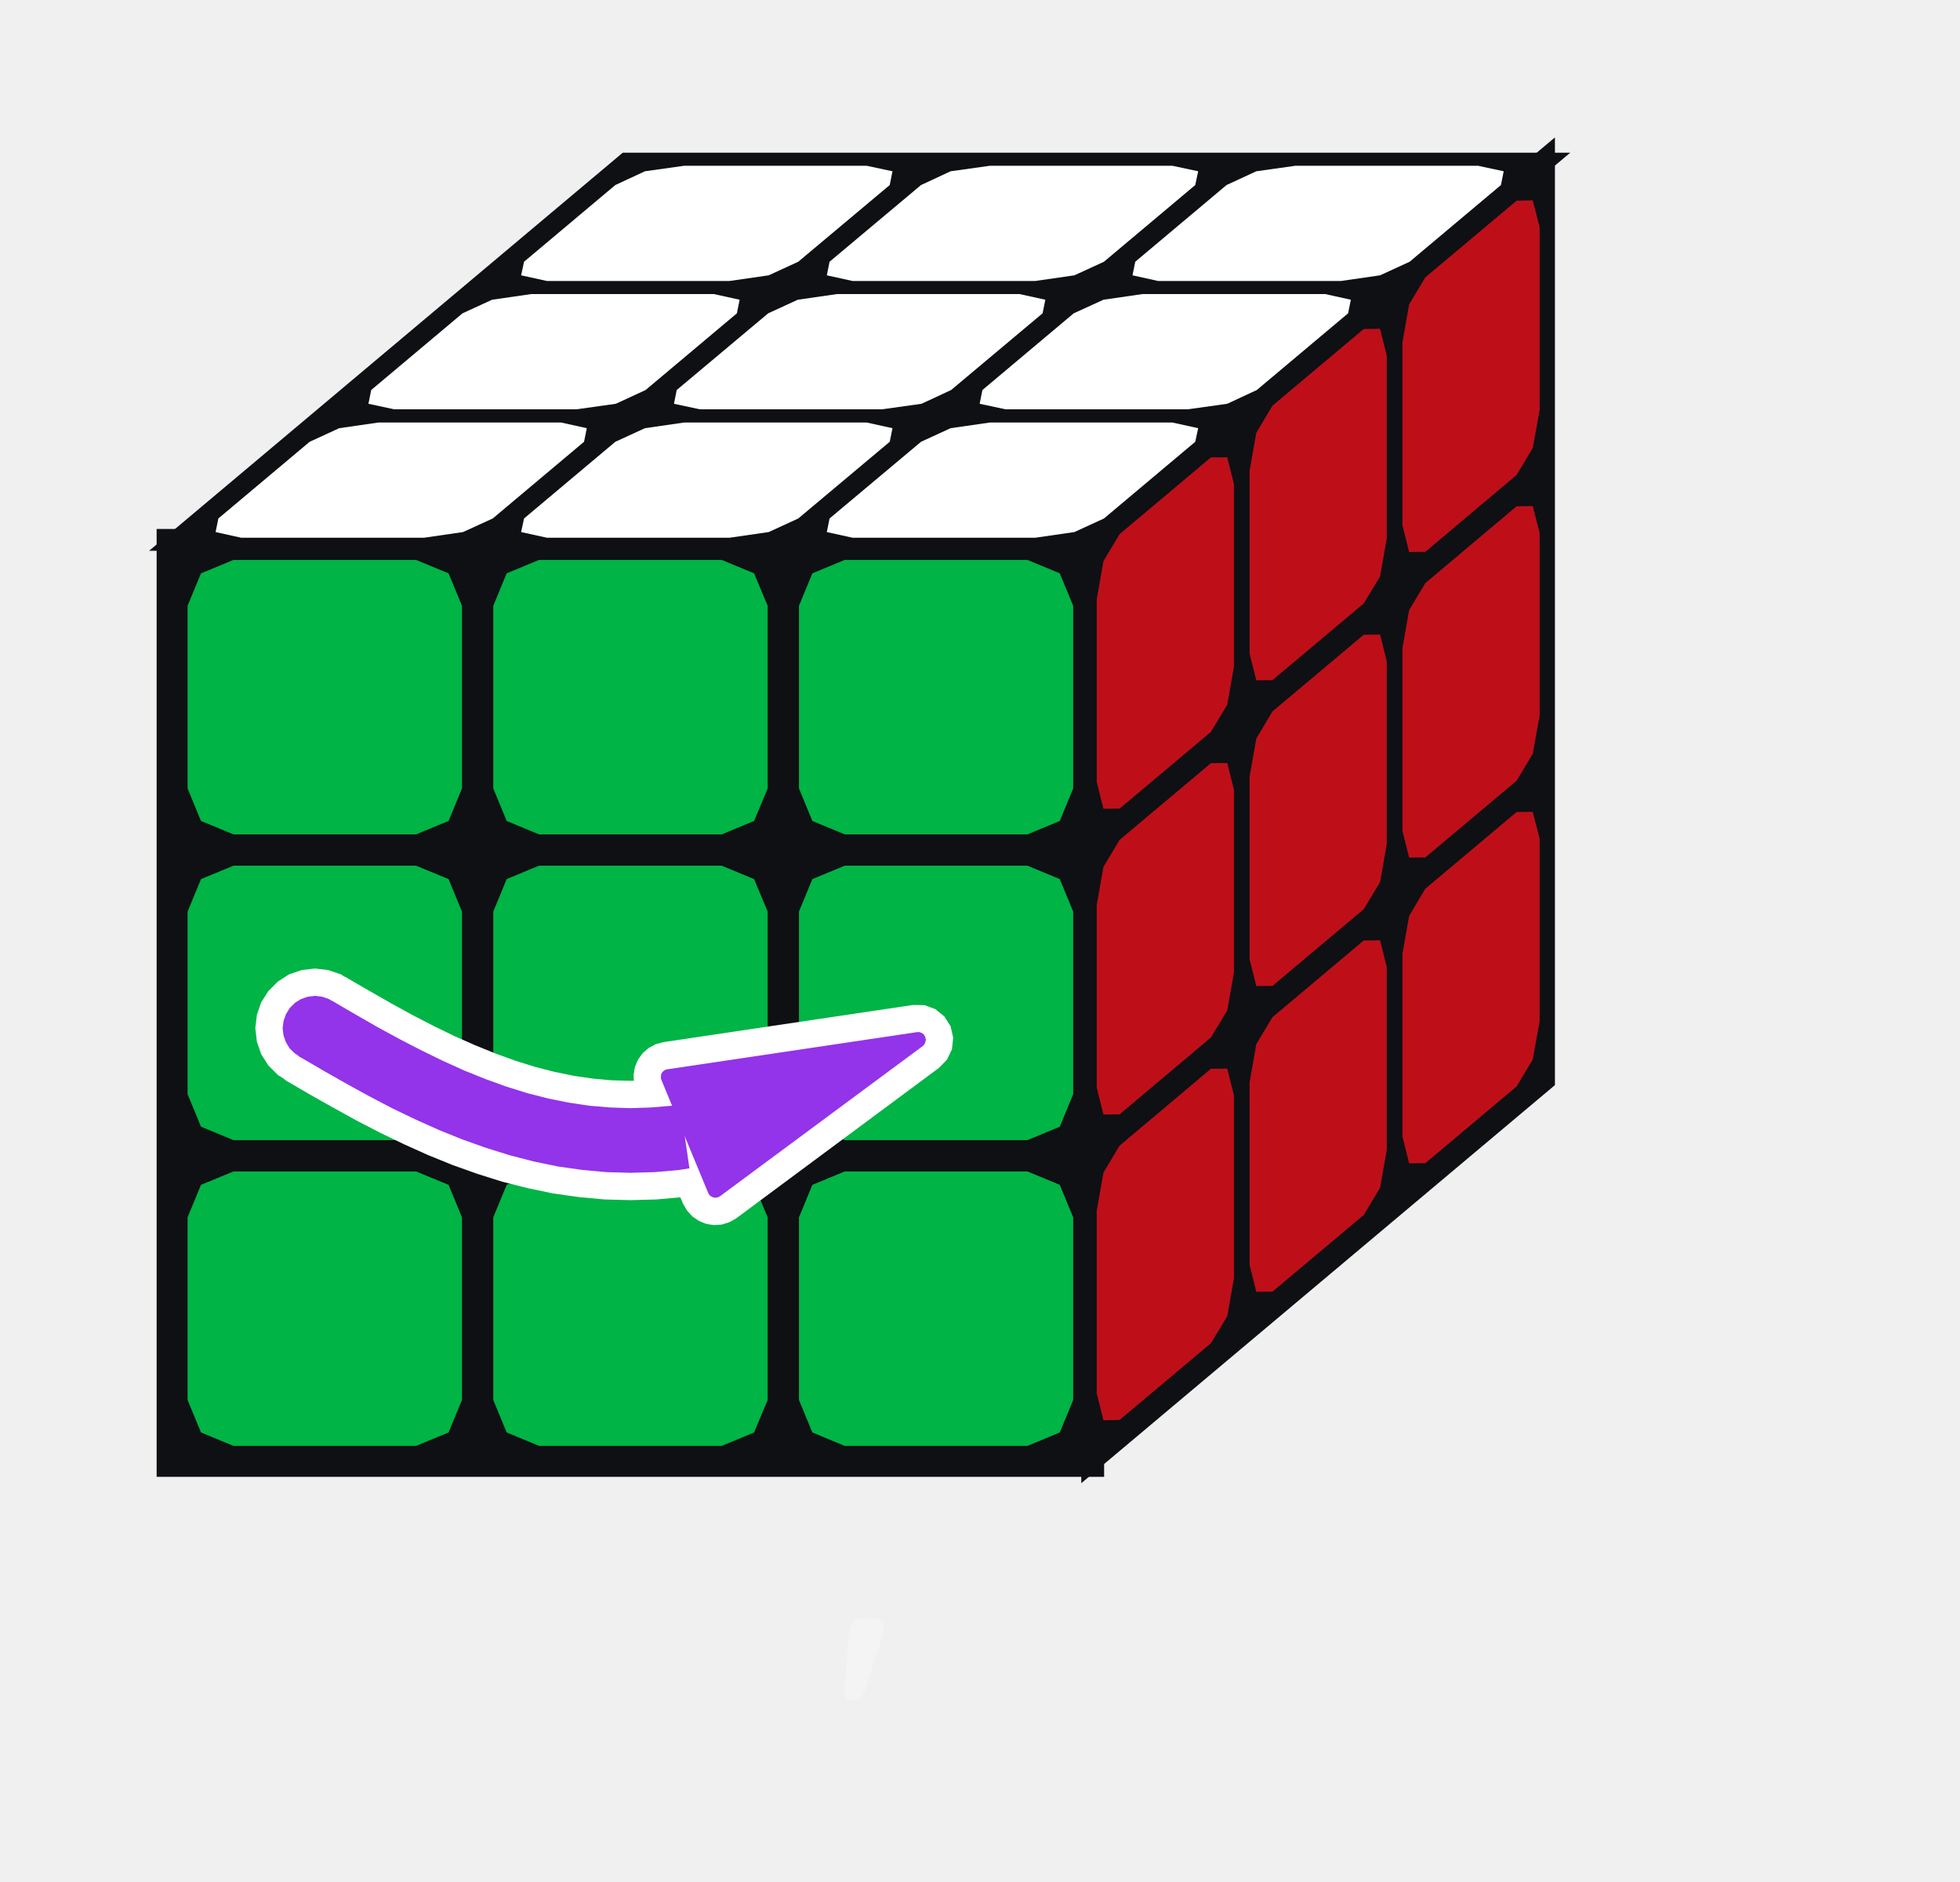
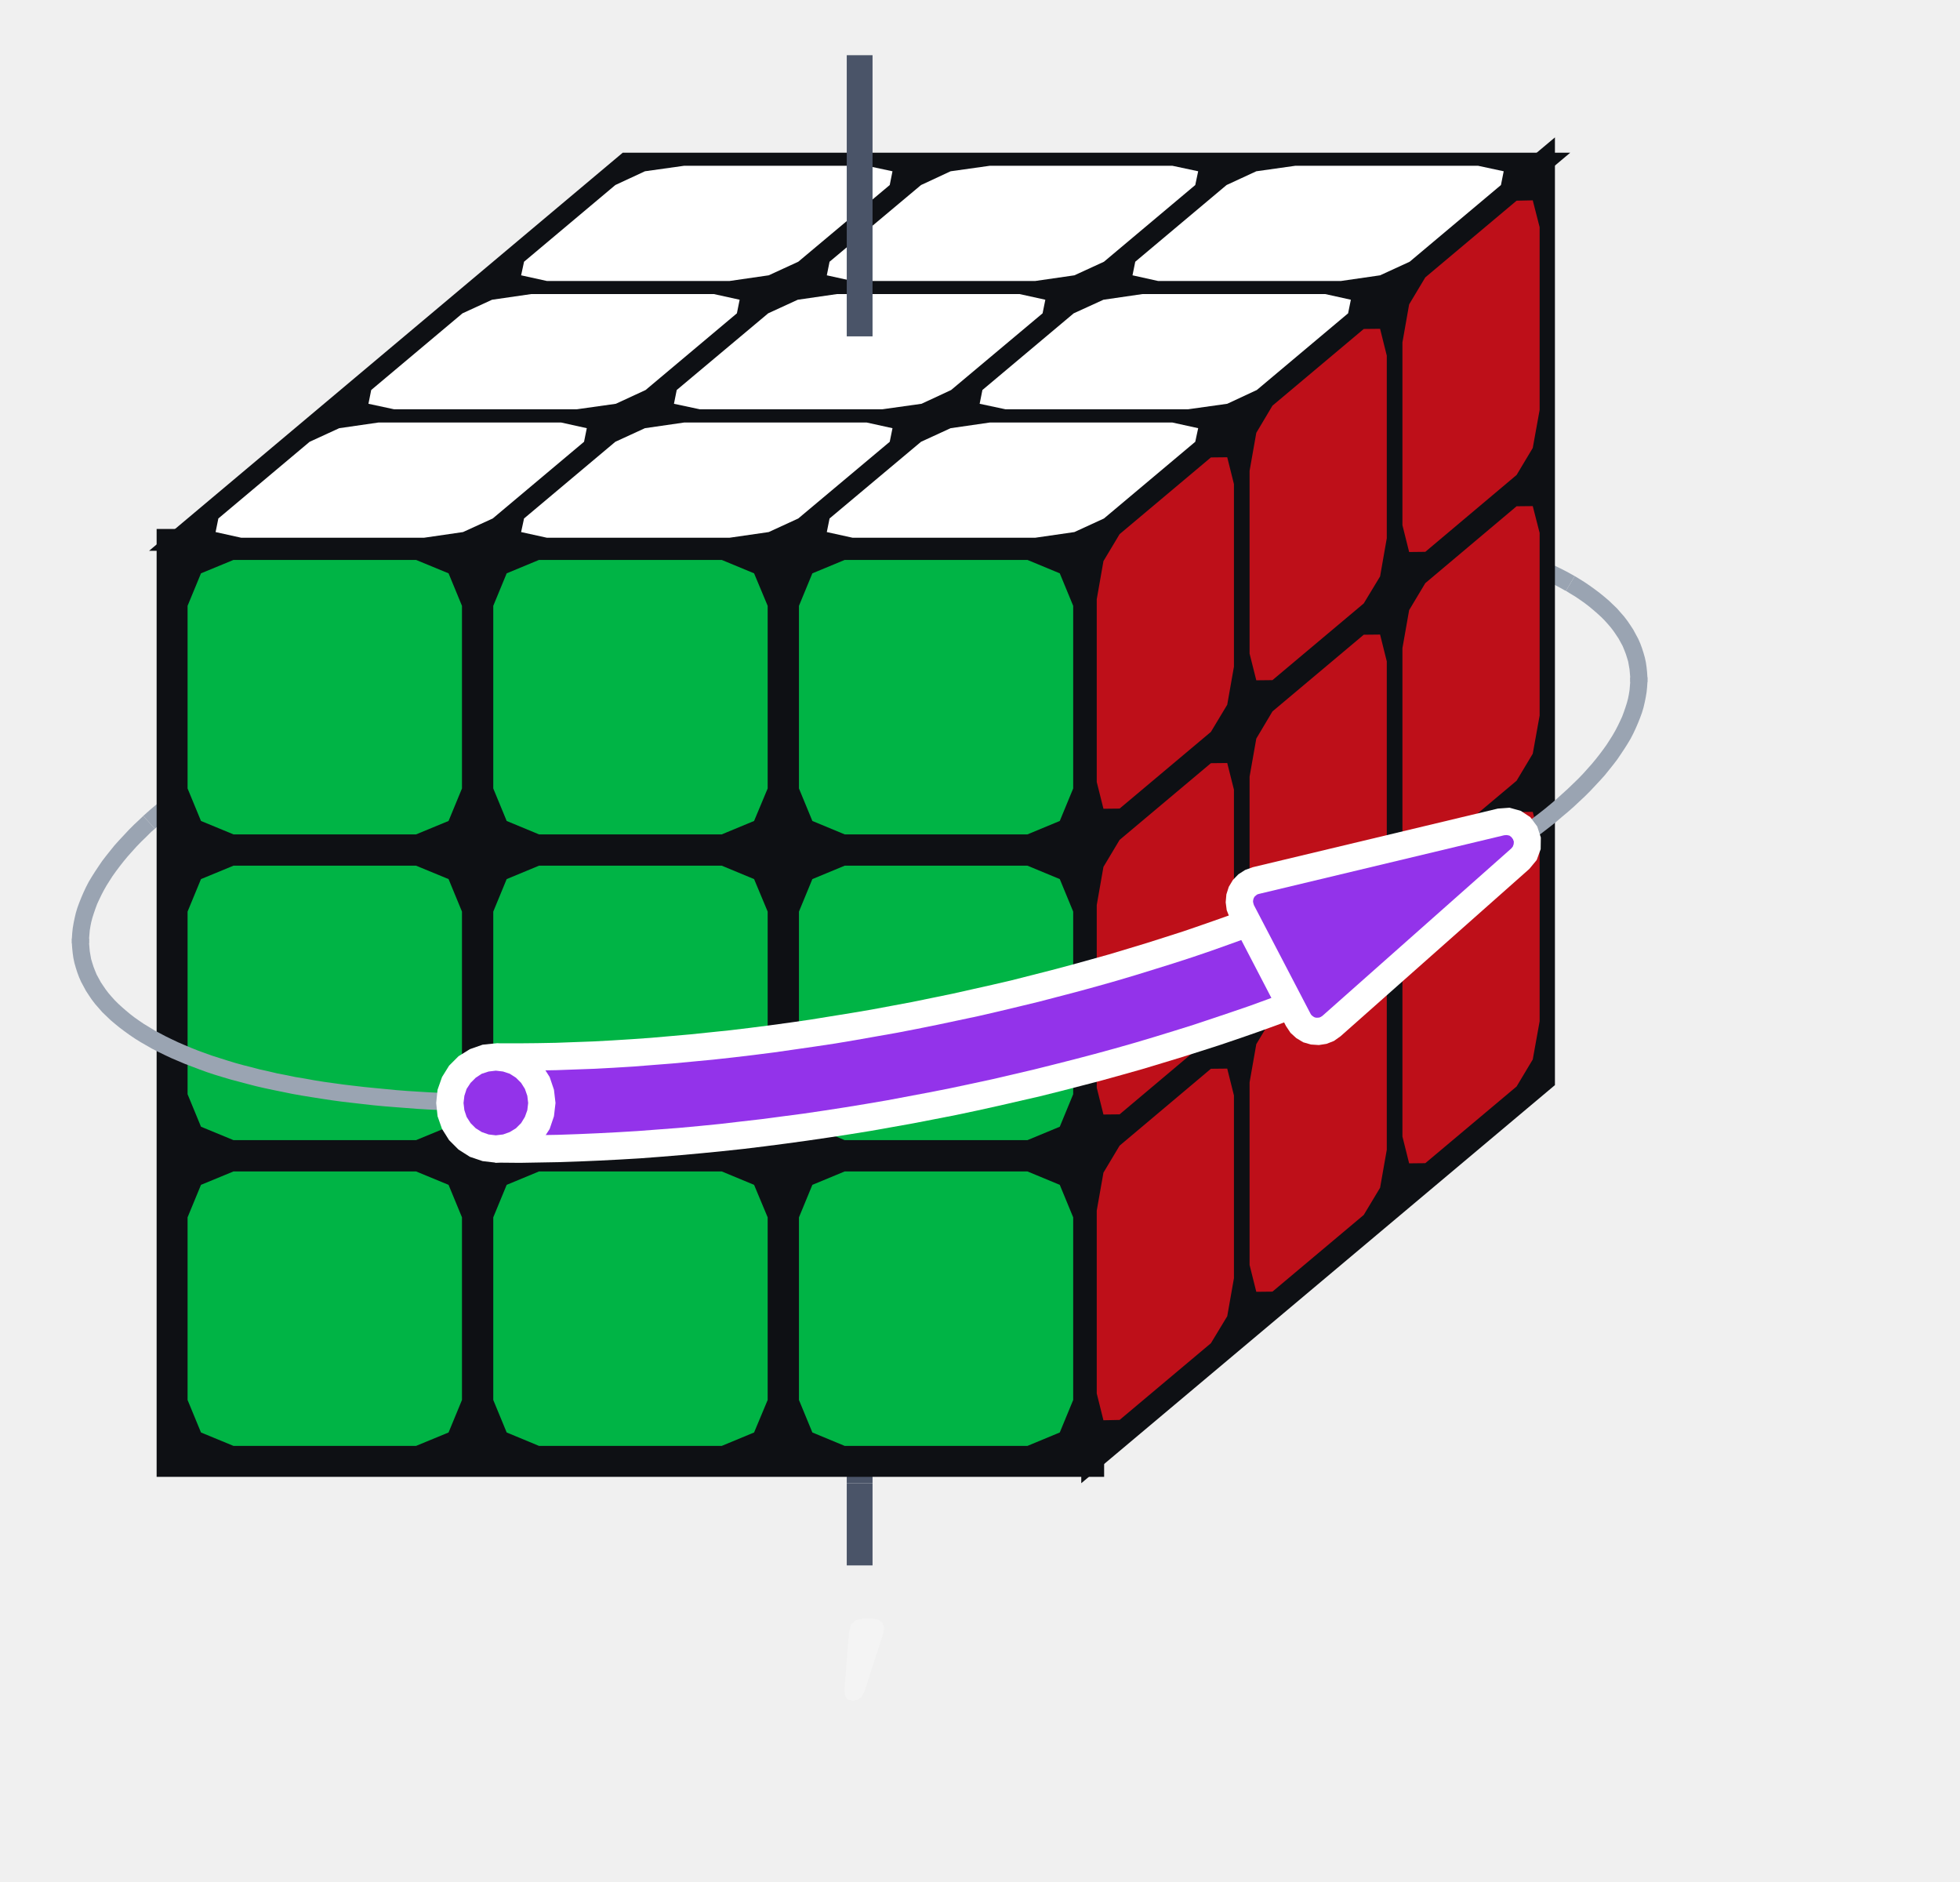
<svg xmlns="http://www.w3.org/2000/svg" viewBox="0 0 114.00 109.20" width="100" height="96">
+   <polygon points="9.01,48.07 9.12,47.97 9.45,47.67 9.79,47.38 10.14,47.09 10.51,46.80 10.89,46.51 11.28,46.21 11.68,45.92 12.09,45.63 12.52,45.34 12.96,45.05 13.41,44.76 13.87,44.47 14.34,44.18 14.82,43.89 15.31,43.60 15.82,43.32 16.33,43.03 16.86,42.75 17.39,42.47 17.94,42.18 18.50,41.91 19.06,41.63 19.64,41.35 20.22,41.08 20.81,40.80 21.42,40.53 22.03,40.26 22.65,40.00 23.28,39.73 23.91,39.47 24.56,39.21 25.21,38.95 25.87,38.70 26.54,38.45 27.22,38.20 27.90,37.95 28.59,37.71 29.28,37.47 29.98,37.23 30.69,36.99 31.41,36.76 32.13,36.53 32.85,36.31 33.58,36.09 34.32,35.87 35.06,35.65 35.80,35.44 36.55,35.24 37.31,35.03 38.07,34.83 38.83,34.64 39.59,34.44 40.36,34.26 41.13,34.07 41.90,33.89 42.68,33.72 43.46,33.54 44.24,33.38 45.02,33.21 45.81,33.05 46.59,32.90 47.38,32.75 48.16,32.60 48.95,32.46 49.74,32.32 50.53,32.19 51.32,32.06 52.10,31.94 52.89,31.82 53.68,31.71 54.46,31.60 55.25,31.50 56.03,31.40 56.81,31.31 57.59,31.22 58.36,31.13 59.13,31.05 59.91,30.98 60.67,30.91 61.44,30.85 62.20,30.79 62.95,30.73 63.71,30.68 64.46,30.64 65.20,30.60 65.94,30.57 66.67,30.54 67.40,30.52 68.13,30.50 68.85,30.49 69.56,30.48 70.27,30.48 70.97,30.48 71.66,30.49 72.35,30.50 73.03,30.52 73.70,30.54 74.37,30.57 75.03,30.60 75.68,30.64 76.32,30.68 76.96,30.73 77.58,30.79 78.20,30.85 78.81,30.91 79.41,30.98 80.00,31.05 80.58,31.13 81.16,31.21 81.72,31.30 82.27,31.40 82.82,31.49 83.35,31.60 83.87,31.70 84.38,31.82 84.88,31.93 85.37,32.06 85.85,32.18 86.32,32.31 86.78,32.45 87.22,32.59 87.66,32.73 88.08,32.88 88.49,33.03 88.89,33.19 89.27,33.35 89.64,33.51 90.00,33.68 90.35,33.85 90.69,34.03 91.01,34.21 91.08,34.24 91.59,33.38 91.50,33.33 91.16,33.14 90.81,32.96 90.44,32.78 90.06,32.60 89.66,32.43 89.26,32.26 88.84,32.10 88.42,31.94 87.98,31.78 87.53,31.63 87.07,31.49 86.60,31.35 86.11,31.22 85.62,31.09 85.12,30.96 84.60,30.84 84.08,30.73 83.54,30.62 83.00,30.51 82.44,30.41 81.88,30.32 81.31,30.23 80.72,30.14 80.13,30.06 79.53,29.99 78.92,29.92 78.30,29.85 77.67,29.79 77.04,29.74 76.39,29.69 75.74,29.64 75.08,29.60 74.42,29.57 73.74,29.54 73.06,29.52 72.37,29.50 71.68,29.49 70.97,29.48 70.27,29.48 69.55,29.48 68.83,29.49 68.11,29.50 67.38,29.52 66.64,29.54 65.90,29.57 65.15,29.60 64.40,29.64 63.65,29.69 62.89,29.74 62.12,29.79 61.36,29.85 60.59,29.91 59.81,29.98 59.04,30.06 58.26,30.14 57.47,30.22 56.69,30.31 55.90,30.41 55.12,30.51 54.33,30.61 53.54,30.72 52.75,30.83 51.95,30.95 51.16,31.08 50.37,31.21 49.57,31.34 48.78,31.48 47.99,31.62 47.19,31.77 46.40,31.92 45.61,32.07 44.82,32.23 44.03,32.40 43.25,32.57 42.46,32.74 41.68,32.92 40.90,33.10 40.12,33.28 39.35,33.47 38.58,33.67 37.81,33.86 37.05,34.07 36.29,34.27 35.53,34.48 34.78,34.69 34.04,34.91 33.30,35.13 32.56,35.35 31.83,35.58 31.10,35.81 30.38,36.04 29.67,36.28 28.96,36.52 28.26,36.76 27.56,37.01 26.87,37.26 26.19,37.51 25.52,37.76 24.85,38.02 24.19,38.28 23.54,38.54 22.89,38.81 22.26,39.08 21.63,39.35 21.01,39.62 20.40,39.89 19.80,40.17 19.21,40.45 18.62,40.73 18.05,41.01 17.49,41.29 16.93,41.58 16.39,41.87 15.85,42.16 15.33,42.45 14.82,42.74 14.31,43.03 13.82,43.32 13.34,43.62 12.87,43.92 12.41,44.21 11.96,44.51 11.52,44.81 11.10,45.11 10.68,45.41 10.28,45.71 9.89,46.01 9.51,46.31 9.15,46.62 8.79,46.92 8.45,47.22 8.33,47.33" fill="#9aa4b2" />
+   <polygon points="50.75,86.13 50.75,85.79 50.75,85.42 50.75,85.06 50.75,84.69 50.75,84.32 50.75,83.96 50.75,83.59 50.75,83.23 50.75,82.86 50.75,82.49 50.75,82.13 50.75,81.76 50.75,81.40 50.75,81.03 50.75,80.67 50.75,80.30 50.75,79.93 50.75,79.57 50.75,79.20 50.75,78.84 50.75,78.47 50.75,78.10 50.75,77.74 50.75,77.37 50.75,77.01 50.75,76.64 50.75,76.27 50.75,75.91 50.75,75.54 50.75,75.18 50.75,74.81 50.75,74.44 50.75,74.08 50.75,73.71 50.75,73.35 50.75,72.98 50.75,72.61 50.75,72.25 50.75,71.88 50.75,71.52 50.75,71.15 50.75,70.79 50.75,70.42 50.75,70.05 50.75,69.69 50.75,69.32 50.75,68.96 50.75,68.59 50.75,68.22 50.75,67.86 50.75,67.49 50.75,67.13 50.75,66.76 50.75,66.39 50.75,66.03 50.75,65.66 50.75,65.30 50.75,64.93 50.75,64.56 50.75,64.20 50.75,63.83 50.75,63.47 50.75,63.10 50.75,62.73 50.75,62.37 50.75,62.00 50.75,61.64 50.75,61.27 50.75,60.91 50.75,60.54 50.75,60.17 50.75,59.81 50.75,59.44 50.75,59.08 50.75,58.71 50.75,58.34 50.75,57.98 50.75,57.61 50.75,57.25 50.75,56.88 50.75,56.51 50.75,56.15 50.75,55.78 50.75,55.42 50.75,55.05 50.75,54.68 50.75,54.32 50.75,53.95 50.75,53.59 50.75,53.22 50.75,52.85 50.75,52.49 50.75,52.12 50.75,51.76 50.75,51.39 50.75,51.03 50.75,50.66 50.75,50.29 50.75,49.93 50.75,49.56 50.75,49.20 50.75,48.83 50.75,48.46 50.75,48.10 50.75,47.73 50.75,47.37 50.75,47.00 50.75,46.63 50.75,46.27 50.75,45.90 50.75,45.54 50.75,45.17 50.75,44.80 50.75,44.44 50.75,44.07 50.75,43.71 50.75,43.34 50.75,42.97 50.75,42.61 50.75,42.24 50.75,41.88 50.75,41.51 50.75,41.15 50.75,40.78 50.75,40.41 50.75,40.05 50.75,39.68 50.75,39.32 50.75,38.95 50.75,38.58 50.75,38.22 50.75,37.85 50.75,37.49 50.75,37.12 50.75,36.75 50.75,36.39 50.75,36.02 50.75,35.66 50.75,35.29 50.75,34.92 50.75,34.56 50.75,34.19 50.75,33.83 50.75,33.46 50.75,33.09 50.75,32.73 50.75,32.36 50.75,32.00 50.75,31.63 50.75,31.27 50.75,30.90 50.75,30.53 50.75,30.17 50.75,29.80 50.75,29.44 50.75,29.07 50.75,28.70 50.75,28.34 50.75,27.97 50.75,27.61 50.75,27.24 50.75,26.87 50.75,26.51 50.75,26.14 50.75,25.78 50.75,25.41 50.75,25.04 50.75,24.68 50.75,24.31 50.75,23.95 50.75,23.58 50.75,23.21 50.75,22.85 50.75,22.48 50.75,22.12 50.75,21.75 50.75,21.39 50.75,21.02 50.75,20.65 50.75,20.29 50.75,19.92 50.75,19.56 50.75,19.44 49.25,19.44 49.25,19.56 49.25,19.92 49.25,20.29 49.25,20.65 49.25,21.02 49.25,21.39 49.25,21.75 49.25,22.12 49.25,22.48 49.25,22.85 49.25,23.21 49.25,23.58 49.25,23.95 49.25,24.31 49.25,24.68 49.25,25.04 49.25,25.41 49.25,25.78 49.25,26.14 49.25,26.51 49.25,26.87 49.25,27.24 49.25,27.61 49.25,27.97 49.25,28.34 49.25,28.70 49.25,29.07 49.25,29.44 49.25,29.80 49.25,30.17 49.25,30.53 49.25,30.90 49.25,31.27 49.25,31.63 49.25,32.00 49.25,32.36 49.25,32.73 49.25,33.09 49.25,33.46 49.25,33.83 49.25,34.19 49.25,34.56 49.25,34.92 49.25,35.29 49.25,35.66 49.25,36.02 49.25,36.39 49.25,36.75 49.25,37.12 49.25,37.49 49.25,37.85 49.25,38.22 49.25,38.58 49.25,38.95 49.25,39.32 49.25,39.68 49.25,40.05 49.25,40.41 49.25,40.78 49.25,41.15 49.25,41.51 49.25,41.88 49.25,42.24 49.25,42.61 49.25,42.97 49.25,43.34 49.25,43.71 49.25,44.07 49.25,44.44 49.25,44.80 49.25,45.17 49.25,45.54 49.25,45.90 49.25,46.27 49.25,46.63 49.25,47.00 49.25,47.37 49.25,47.73 49.25,48.10 49.25,48.46 49.25,48.83 49.25,49.20 49.25,49.56 49.25,49.93 49.25,50.29 49.25,50.66 49.25,51.03 49.25,51.39 49.25,51.76 49.25,52.12 49.25,52.49 49.25,52.85 49.25,53.22 49.25,53.59 49.25,53.95 49.25,54.32 49.25,54.68 49.25,55.05 49.25,55.42 49.25,55.78 49.25,56.15 49.25,56.51 49.25,56.88 49.25,57.25 49.25,57.61 49.25,57.98 49.25,58.34 49.25,58.71 49.25,59.08 49.25,59.44 49.25,59.81 49.25,60.17 49.25,60.54 49.25,60.91 49.25,61.27 49.25,61.64 49.25,62.00 49.25,62.37 49.25,62.73 49.25,63.10 49.25,63.47 49.25,63.83 49.25,64.20 49.25,64.56 49.25,64.93 49.25,65.30 49.25,65.66 49.25,66.03 49.25,66.39 49.25,66.76 49.25,67.13 49.25,67.49 49.25,67.86 49.25,68.22 49.25,68.59 49.25,68.96 49.25,69.32 49.25,69.69 49.25,70.05 49.25,70.42 49.25,70.79 49.25,71.15 49.25,71.52 49.25,71.88 49.25,72.25 49.25,72.61 49.25,72.98 49.25,73.35 49.25,73.71 49.25,74.08 49.25,74.44 49.25,74.81 49.25,75.18 49.25,75.54 49.25,75.91 49.25,76.27 49.25,76.64 49.25,77.01 49.25,77.37 49.25,77.74 49.25,78.10 49.25,78.47 49.25,78.84 49.25,79.20 49.25,79.57 49.25,79.93 49.25,80.30 49.25,80.67 49.25,81.03 49.25,81.40 49.25,81.76 49.25,82.13 49.25,82.49 49.25,82.86 49.25,83.23 49.25,83.59 49.25,83.96 49.25,84.32 49.25,84.69 49.25,85.06 49.25,85.42 49.25,85.79 49.25,86.13" fill="#4a5468" />
  <polygon points="9.11,85.76 64.22,85.76 64.22,30.64 9.11,30.64" fill="#0e1014" />
  <polygon points="8.67,31.91 63.78,31.91 91.33,8.76 36.22,8.76" fill="#0e1014" />
  <polygon points="62.89,86.13 90.44,62.98 90.44,7.87 62.89,31.02" fill="#0e1014" />
  <polygon points="51.75,10.64 51.91,9.84 50.41,9.52 39.79,9.52 37.51,9.84 35.79,10.64 30.48,15.10 30.31,15.89 31.81,16.22 42.43,16.22 44.71,15.89 46.43,15.10" fill="#ffffff" />
  <polygon points="69.52,10.64 69.69,9.84 68.19,9.52 57.57,9.52 55.29,9.84 53.57,10.64 48.25,15.10 48.09,15.89 49.59,16.22 60.21,16.22 62.49,15.89 64.21,15.10" fill="#ffffff" />
  <polygon points="87.30,10.64 87.46,9.84 85.97,9.52 75.34,9.52 73.07,9.84 71.34,10.64 66.03,15.10 65.87,15.89 67.36,16.22 77.99,16.22 80.27,15.89 81.99,15.10" fill="#ffffff" />
  <polygon points="42.86,18.10 43.02,17.31 41.52,16.98 30.90,16.98 28.62,17.31 26.90,18.10 21.59,22.56 21.43,23.36 22.92,23.68 33.55,23.68 35.82,23.36 37.55,22.56" fill="#ffffff" />
  <polygon points="60.64,18.10 60.80,17.31 59.30,16.98 48.68,16.98 46.40,17.31 44.68,18.10 39.36,22.56 39.20,23.36 40.70,23.68 51.32,23.68 53.60,23.36 55.32,22.56" fill="#ffffff" />
  <polygon points="78.41,18.10 78.57,17.31 77.08,16.98 66.45,16.98 64.18,17.31 62.45,18.10 57.14,22.56 56.98,23.36 58.48,23.68 69.10,23.68 71.38,23.36 73.10,22.56" fill="#ffffff" />
  <polygon points="33.97,25.57 34.13,24.78 32.64,24.45 22.01,24.45 19.73,24.78 18.01,25.57 12.70,30.03 12.54,30.82 14.03,31.15 24.66,31.15 26.93,30.82 28.66,30.03" fill="#ffffff" />
  <polygon points="51.75,25.57 51.91,24.78 50.41,24.45 39.79,24.45 37.51,24.78 35.79,25.57 30.48,30.03 30.31,30.82 31.81,31.15 42.43,31.15 44.71,30.82 46.43,30.03" fill="#ffffff" />
  <polygon points="69.52,25.57 69.69,24.78 68.19,24.45 57.57,24.45 55.29,24.78 53.57,25.57 48.25,30.03 48.09,30.82 49.59,31.15 60.21,31.15 62.49,30.82 64.21,30.03" fill="#ffffff" />
  <polygon points="71.77,28.03 71.38,26.47 70.43,26.48 65.12,30.94 64.18,32.51 63.79,34.73 63.79,45.35 64.18,46.91 65.12,46.90 70.43,42.44 71.38,40.86 71.77,38.65" fill="#be0f19" />
  <polygon points="80.66,20.56 80.27,19.00 79.32,19.01 74.01,23.47 73.07,25.05 72.68,27.26 72.68,37.89 73.07,39.44 74.01,39.43 79.32,34.97 80.27,33.40 80.66,31.18" fill="#be0f19" />
  <polygon points="89.55,13.09 89.15,11.53 88.21,11.55 82.90,16.01 81.96,17.58 81.57,19.79 81.57,30.42 81.96,31.98 82.90,31.97 88.21,27.50 89.15,25.93 89.55,23.72" fill="#be0f19" />
  <polygon points="71.77,45.80 71.38,44.25 70.43,44.26 65.12,48.72 64.18,50.29 63.79,52.51 63.79,63.13 64.18,64.69 65.12,64.68 70.43,60.21 71.38,58.64 71.77,56.43" fill="#be0f19" />
  <polygon points="80.66,38.34 80.27,36.78 79.32,36.79 74.01,41.25 73.07,42.83 72.68,45.04 72.68,55.66 73.07,57.22 74.01,57.21 79.32,52.75 80.27,51.17 80.66,48.96" fill="#be0f19" />
  <polygon points="89.55,30.87 89.15,29.31 88.21,29.32 82.90,33.79 81.96,35.36 81.57,37.57 81.57,48.20 81.96,49.75 82.90,49.74 88.21,45.28 89.15,43.71 89.55,41.49" fill="#be0f19" />
  <polygon points="71.77,63.58 71.38,62.02 70.43,62.03 65.12,66.50 64.18,68.07 63.79,70.28 63.79,80.91 64.18,82.47 65.12,82.45 70.43,77.99 71.38,76.42 71.77,74.21" fill="#be0f19" />
  <polygon points="80.66,56.11 80.27,54.56 79.32,54.57 74.01,59.03 73.07,60.60 72.68,62.82 72.68,73.44 73.07,75.00 74.01,74.99 79.32,70.53 80.27,68.95 80.66,66.74" fill="#be0f19" />
  <polygon points="89.55,48.65 89.15,47.09 88.21,47.10 82.90,51.56 81.96,53.14 81.57,55.35 81.57,65.97 81.96,67.53 82.90,67.52 88.21,63.06 89.15,61.49 89.55,59.27" fill="#be0f19" />
  <polygon points="26.87,35.11 26.09,33.22 24.20,32.44 13.58,32.44 11.69,33.22 10.91,35.11 10.91,45.73 11.69,47.62 13.58,48.40 24.20,48.40 26.09,47.62 26.87,45.73" fill="#00b445" />
  <polygon points="44.65,35.11 43.86,33.22 41.98,32.44 31.35,32.44 29.47,33.22 28.69,35.11 28.69,45.73 29.47,47.62 31.35,48.40 41.98,48.40 43.86,47.62 44.65,45.73" fill="#00b445" />
  <polygon points="62.42,35.11 61.64,33.22 59.76,32.44 49.13,32.44 47.25,33.22 46.47,35.11 46.47,45.73 47.25,47.62 49.13,48.40 59.76,48.40 61.64,47.62 62.42,45.73" fill="#00b445" />
  <polygon points="26.87,52.89 26.09,51.00 24.20,50.22 13.58,50.22 11.69,51.00 10.91,52.89 10.91,63.51 11.69,65.40 13.58,66.18 24.20,66.18 26.09,65.40 26.87,63.51" fill="#00b445" />
  <polygon points="44.65,52.89 43.86,51.00 41.98,50.22 31.35,50.22 29.47,51.00 28.69,52.89 28.69,63.51 29.47,65.40 31.35,66.18 41.98,66.18 43.86,65.40 44.65,63.51" fill="#00b445" />
  <polygon points="62.42,52.89 61.64,51.00 59.76,50.22 49.13,50.22 47.25,51.00 46.47,52.89 46.47,63.51 47.25,65.40 49.13,66.18 59.76,66.18 61.64,65.40 62.42,63.51" fill="#00b445" />
  <polygon points="26.87,70.67 26.09,68.78 24.20,68.00 13.58,68.00 11.69,68.78 10.91,70.67 10.91,81.29 11.69,83.18 13.58,83.96 24.20,83.96 26.09,83.18 26.87,81.29" fill="#00b445" />
  <polygon points="44.65,70.67 43.86,68.78 41.98,68.00 31.35,68.00 29.47,68.78 28.69,70.67 28.69,81.29 29.47,83.18 31.35,83.96 41.98,83.96 43.86,83.18 44.65,81.29" fill="#00b445" />
  <polygon points="62.42,70.67 61.64,68.78 59.76,68.00 49.13,68.00 47.25,68.78 46.47,70.67 46.47,81.29 47.25,83.18 49.13,83.96 59.76,83.96 61.64,83.18 62.42,81.29" fill="#00b445" />
-   <polygon points="20.10,56.69 20.22,56.77 21.50,57.51 22.76,58.23 24.00,58.91 25.22,59.54 26.43,60.13 27.63,60.66 28.81,61.14 29.97,61.56 31.12,61.92 32.25,62.21 33.37,62.44 34.47,62.60 35.57,62.70 36.67,62.73 37.76,62.70 38.90,62.59 39.33,62.53 40.34,69.40 39.63,69.50 38.17,69.63 36.67,69.67 35.16,69.63 33.66,69.49 32.17,69.28 30.69,68.97 29.22,68.60 27.76,68.14 26.33,67.63 24.90,67.05 23.50,66.42 22.11,65.75 20.74,65.04 19.38,64.29 18.03,63.53 16.71,62.76 16.54,62.65" fill="#ffffff" />
-   <polygon points="21.79,59.67 21.71,58.90 21.45,58.17 21.04,57.51 20.49,56.96 19.83,56.54 19.09,56.29 18.32,56.20 17.55,56.29 16.81,56.54 16.16,56.96 15.61,57.51 15.19,58.17 14.94,58.90 14.85,59.67 14.94,60.45 15.19,61.18 15.61,61.84 16.16,62.39 16.81,62.80 17.55,63.06 18.32,63.15 19.09,63.06 19.83,62.80 20.49,62.39 21.04,61.84 21.45,61.18 21.71,60.45" fill="#ffffff" />
-   <polygon points="37.00,63.29 36.87,62.84 36.85,62.38 36.93,61.92 37.11,61.50 37.38,61.12 37.73,60.82 38.14,60.60 38.59,60.48 53.10,58.32 53.77,58.33 54.40,58.56 54.93,58.99 55.29,59.56 55.44,60.22 55.37,60.89 55.08,61.50 54.61,61.98 42.83,70.72 42.43,70.95 41.98,71.09 41.52,71.12 41.07,71.05 40.64,70.87 40.26,70.61 39.95,70.26 39.72,69.86" fill="#ffffff" />
-   <polygon points="19.28,58.06 19.42,58.14 20.71,58.89 21.98,59.62 23.25,60.31 24.51,60.96 25.76,61.57 27.00,62.13 28.24,62.63 29.46,63.07 30.68,63.45 31.89,63.76 33.09,64.00 34.29,64.18 35.48,64.28 36.67,64.32 37.86,64.28 39.07,64.18 39.56,64.10 40.10,67.82 39.47,67.92 38.08,68.04 36.67,68.08 35.26,68.04 33.85,67.91 32.44,67.71 31.04,67.42 29.65,67.06 28.27,66.63 26.89,66.14 25.53,65.59 24.17,64.98 22.82,64.33 21.48,63.63 20.15,62.90 18.83,62.15 17.51,61.38 17.36,61.29" fill="#9333ea" />
-   <polygon points="20.20,59.67 20.15,59.26 20.01,58.86 19.79,58.50 19.49,58.20 19.14,57.98 18.74,57.84 18.32,57.79 17.90,57.84 17.50,57.98 17.15,58.20 16.85,58.50 16.63,58.86 16.49,59.26 16.44,59.67 16.49,60.09 16.63,60.49 16.85,60.85 17.15,61.14 17.50,61.37 17.90,61.51 18.32,61.55 18.74,61.51 19.14,61.37 19.49,61.14 19.79,60.85 20.01,60.49 20.15,60.09" fill="#9333ea" />
-   <polygon points="38.47,62.68 38.44,62.58 38.44,62.48 38.45,62.38 38.49,62.28 38.55,62.20 38.63,62.13 38.72,62.08 38.82,62.06 53.33,59.90 53.48,59.90 53.62,59.95 53.74,60.04 53.81,60.17 53.85,60.32 53.83,60.46 53.77,60.60 53.67,60.71 41.88,69.44 41.79,69.49 41.69,69.52 41.59,69.53 41.49,69.51 41.40,69.47 41.31,69.42 41.24,69.34 41.19,69.25" fill="#9333ea" />
+   <polygon points="5.18,54.73 5.18,54.48 5.20,54.23 5.22,53.99 5.26,53.74 5.31,53.49 5.38,53.23 5.46,52.98 5.55,52.72 5.65,52.45 5.77,52.19 5.90,51.92 6.04,51.65 6.20,51.37 6.37,51.10 6.55,50.82 6.75,50.54 6.96,50.26 7.18,49.98 7.42,49.69 7.67,49.41 7.93,49.12 8.21,48.83 8.50,48.55 8.80,48.25 9.01,48.07 8.33,47.33 8.12,47.53 7.80,47.83 7.50,48.13 7.21,48.44 6.93,48.74 6.66,49.04 6.41,49.35 6.17,49.65 5.94,49.95 5.73,50.26 5.53,50.56 5.34,50.86 5.16,51.16 5.00,51.47 4.86,51.77 4.73,52.07 4.61,52.37 4.50,52.67 4.41,52.97 4.34,53.27 4.28,53.56 4.23,53.86 4.20,54.15 4.18,54.45 4.18,54.73" fill="#9aa4b2" />
+   <polygon points="91.08,34.24 91.32,34.39 91.62,34.57 91.90,34.76 92.17,34.95 92.43,35.15 92.67,35.35 92.90,35.55 93.12,35.75 93.32,35.95 93.51,36.16 93.69,36.37 93.85,36.58 94.00,36.80 94.14,37.01 94.26,37.23 94.38,37.45 94.47,37.67 94.56,37.90 94.63,38.12 94.70,38.35 94.74,38.58 94.78,38.81 94.80,39.05 94.82,39.28 94.82,39.54 95.82,39.54 95.82,39.26 95.80,38.97 95.77,38.68 95.73,38.40 95.67,38.12 95.59,37.84 95.50,37.56 95.40,37.29 95.28,37.02 95.14,36.76 95.00,36.50 94.83,36.24 94.66,35.99 94.47,35.74 94.26,35.50 94.05,35.26 93.81,35.03 93.57,34.80 93.31,34.58 93.04,34.36 92.76,34.15 92.47,33.94 92.16,33.73 91.84,33.53 91.59,33.38" fill="#9aa4b2" />
+   <polygon points="50.75,90.91 50.75,90.55 50.75,90.18 50.75,89.81 50.75,89.45 50.75,89.08 50.75,88.72 50.75,88.35 50.75,87.98 50.75,87.62 50.75,87.25 50.75,86.89 50.75,86.52 50.75,86.15 50.75,86.13 49.25,86.13 49.25,86.15 49.25,86.52 49.25,86.89 49.25,87.25 49.25,87.62 49.25,87.98 49.25,88.35 49.25,88.72 49.25,89.08 49.25,89.45 49.25,89.81 49.25,90.18 49.25,90.55 49.25,90.91" fill="#4a5468" />
+   <polygon points="50.75,19.44 50.75,19.19 50.75,18.82 50.75,18.46 50.75,18.09 50.75,17.73 50.75,17.36 50.75,16.99 50.75,16.63 50.75,16.26 50.75,15.90 50.75,15.53 50.75,15.16 50.75,14.80 50.75,14.43 50.75,14.07 50.75,13.70 50.75,13.33 50.75,12.97 50.75,12.60 50.75,12.24 50.75,11.87 50.75,11.51 50.75,11.14 50.75,10.77 50.75,10.41 50.75,10.04 50.75,9.68 50.75,9.31 50.75,8.94 50.75,8.58 50.75,8.21 50.75,7.85 50.75,7.48 50.75,7.11 50.75,6.75 50.75,6.38 50.75,6.02 50.75,5.65 50.75,5.28 50.75,4.92 50.75,4.55 50.75,4.19 50.75,3.82 50.75,3.45 50.75,3.09 49.25,3.09 49.25,3.45 49.25,3.82 49.25,4.19 49.25,4.55 49.25,4.92 49.25,5.28 49.25,5.65 49.25,6.02 49.25,6.38 49.25,6.75 49.25,7.11 49.25,7.48 49.25,7.85 49.25,8.21 49.25,8.58 49.25,8.94 49.25,9.31 49.25,9.68 49.25,10.04 49.25,10.41 49.25,10.77 49.25,11.14 49.25,11.51 49.25,11.87 49.25,12.24 49.25,12.60 49.25,12.97 49.25,13.33 49.25,13.70 49.25,14.07 49.25,14.43 49.25,14.80 49.25,15.16 49.25,15.53 49.25,15.90 49.25,16.26 49.25,16.63 49.25,16.99 49.25,17.36 49.25,17.73 49.25,18.09 49.25,18.46 49.25,18.82 49.25,19.19 49.25,19.44" fill="#4a5468" />
+   <polygon points="29.74,63.52 29.03,63.52 28.34,63.51 27.65,63.50 26.97,63.48 26.30,63.46 25.63,63.43 24.97,63.40 24.32,63.36 23.68,63.32 23.04,63.27 22.42,63.21 21.80,63.15 21.19,63.09 20.59,63.02 20.00,62.95 19.42,62.87 18.84,62.79 18.28,62.70 17.73,62.60 17.18,62.51 16.65,62.40 16.13,62.30 15.62,62.18 15.12,62.07 14.63,61.94 14.15,61.82 13.68,61.69 13.22,61.55 12.78,61.41 12.34,61.27 11.92,61.12 11.51,60.97 11.11,60.81 10.73,60.65 10.36,60.49 10.00,60.32 9.65,60.15 9.31,59.97 8.99,59.80 8.68,59.61 8.38,59.43 8.10,59.24 7.83,59.05 7.57,58.85 7.33,58.65 7.10,58.45 6.88,58.25 6.68,58.05 6.49,57.84 6.31,57.63 6.15,57.42 6.00,57.20 5.86,56.99 5.74,56.77 5.62,56.55 5.53,56.33 5.44,56.10 5.37,55.88 5.30,55.65 5.26,55.42 5.22,55.19 5.20,54.95 5.18,54.72 5.18,54.46 4.18,54.46 4.18,54.74 4.20,55.03 4.23,55.32 4.27,55.60 4.33,55.88 4.41,56.16 4.50,56.44 4.60,56.71 4.72,56.98 4.86,57.24 5.00,57.50 5.17,57.76 5.34,58.01 5.53,58.26 5.74,58.50 5.95,58.74 6.19,58.97 6.43,59.20 6.69,59.42 6.96,59.64 7.24,59.85 7.53,60.06 7.84,60.27 8.16,60.47 8.49,60.66 8.84,60.86 9.19,61.04 9.56,61.22 9.94,61.40 10.34,61.57 10.74,61.74 11.16,61.90 11.58,62.06 12.02,62.22 12.47,62.37 12.93,62.51 13.40,62.65 13.89,62.78 14.38,62.91 14.88,63.04 15.40,63.16 15.92,63.27 16.46,63.38 17.00,63.49 17.56,63.59 18.12,63.68 18.69,63.77 19.28,63.86 19.87,63.94 20.47,64.01 21.08,64.08 21.70,64.15 22.33,64.21 22.96,64.26 23.61,64.31 24.26,64.36 24.92,64.40 25.58,64.43 26.26,64.46 26.94,64.48 27.63,64.50 28.32,64.51 29.03,64.52 29.73,64.52" fill="#9aa4b2" />
+   <polygon points="94.82,39.27 94.82,39.52 94.80,39.77 94.78,40.01 94.74,40.26 94.69,40.51 94.62,40.77 94.54,41.02 94.45,41.28 94.35,41.55 94.23,41.81 94.10,42.08 93.96,42.35 93.80,42.63 93.63,42.90 93.45,43.18 93.25,43.46 93.04,43.74 92.82,44.02 92.58,44.31 92.33,44.59 92.07,44.88 91.79,45.17 91.50,45.45 91.20,45.74 90.88,46.03 90.55,46.33 90.21,46.62 89.86,46.91 89.49,47.20 89.11,47.49 88.72,47.79 88.32,48.08 87.91,48.37 87.48,48.66 87.04,48.95 86.59,49.24 86.13,49.53 85.66,49.82 85.18,50.11 84.69,50.40 84.18,50.68 83.67,50.97 83.14,51.25 82.61,51.53 82.06,51.82 81.50,52.09 80.94,52.37 80.36,52.65 79.78,52.92 79.19,53.20 78.58,53.47 77.97,53.74 77.35,54.00 76.72,54.27 76.09,54.53 75.44,54.79 74.79,55.05 74.13,55.30 73.46,55.55 72.78,55.80 72.10,56.05 71.41,56.29 70.72,56.53 70.02,56.77 69.31,57.01 68.59,57.24 67.87,57.47 67.15,57.69 66.42,57.91 65.68,58.13 64.94,58.35 64.20,58.56 63.45,58.76 62.69,58.97 61.93,59.17 61.17,59.36 60.41,59.56 59.64,59.74 58.87,59.93 58.10,60.11 57.32,60.28 56.54,60.46 55.76,60.62 54.98,60.79 54.19,60.95 53.41,61.10 52.62,61.25 51.84,61.40 51.05,61.54 50.26,61.68 49.47,61.81 48.68,61.94 47.90,62.06 47.11,62.18 46.32,62.29 45.54,62.40 44.75,62.50 43.97,62.60 43.19,62.69 42.41,62.78 41.64,62.87 40.87,62.95 40.09,63.02 39.33,63.09 38.56,63.15 37.80,63.21 37.05,63.27 36.29,63.32 35.54,63.36 34.80,63.40 34.06,63.43 33.33,63.46 32.60,63.48 31.87,63.50 31.15,63.51 30.44,63.52 29.73,63.52 29.74,64.52 30.45,64.52 31.17,64.51 31.89,64.50 32.62,64.48 33.36,64.46 34.10,64.43 34.85,64.40 35.60,64.36 36.35,64.31 37.11,64.26 37.88,64.21 38.64,64.15 39.41,64.09 40.19,64.02 40.96,63.94 41.74,63.86 42.53,63.78 43.31,63.69 44.10,63.59 44.88,63.49 45.67,63.39 46.46,63.28 47.25,63.17 48.05,63.05 48.84,62.92 49.63,62.79 50.43,62.66 51.22,62.52 52.01,62.38 52.81,62.23 53.60,62.08 54.39,61.93 55.18,61.77 55.97,61.60 56.75,61.43 57.54,61.26 58.32,61.08 59.10,60.90 59.88,60.72 60.65,60.53 61.42,60.33 62.19,60.14 62.95,59.93 63.71,59.73 64.47,59.52 65.22,59.31 65.96,59.09 66.70,58.87 67.44,58.65 68.17,58.42 68.90,58.19 69.62,57.96 70.33,57.72 71.04,57.48 71.74,57.24 72.44,56.99 73.13,56.74 73.81,56.49 74.48,56.24 75.15,55.98 75.81,55.72 76.46,55.46 77.11,55.19 77.74,54.92 78.37,54.65 78.99,54.38 79.60,54.11 80.20,53.83 80.79,53.55 81.38,53.27 81.95,52.99 82.51,52.71 83.07,52.42 83.61,52.13 84.15,51.84 84.67,51.55 85.18,51.26 85.69,50.97 86.18,50.68 86.66,50.38 87.13,50.08 87.59,49.79 88.04,49.49 88.48,49.19 88.90,48.89 89.32,48.59 89.72,48.29 90.11,47.99 90.49,47.69 90.85,47.38 91.21,47.08 91.55,46.78 91.88,46.47 92.20,46.17 92.50,45.87 92.79,45.56 93.07,45.26 93.34,44.96 93.59,44.65 93.83,44.35 94.06,44.05 94.27,43.74 94.47,43.44 94.66,43.14 94.84,42.84 95.00,42.53 95.14,42.23 95.27,41.93 95.39,41.63 95.50,41.33 95.59,41.03 95.66,40.73 95.72,40.44 95.77,40.14 95.80,39.85 95.82,39.55 95.82,39.27" fill="#9aa4b2" />
+   <polygon points="73.32,52.42 72.91,52.58 71.91,52.96 70.90,53.32 69.87,53.68 68.82,54.04 67.76,54.38 66.69,54.72 65.60,55.05 64.50,55.38 63.39,55.69 62.27,56.00 61.14,56.30 60.00,56.59 58.86,56.88 57.70,57.15 56.54,57.41 55.38,57.67 54.21,57.91 53.04,58.15 51.86,58.37 50.68,58.59 49.50,58.79 48.32,58.98 47.15,59.17 45.97,59.34 44.80,59.50 43.63,59.65 42.47,59.79 41.31,59.91 40.15,60.03 39.01,60.13 37.87,60.23 36.74,60.31 35.62,60.38 34.52,60.44 33.42,60.48 32.34,60.52 31.26,60.54 30.21,60.55 29.16,60.55 28.88,60.55 28.80,67.49 29.14,67.49 30.24,67.50 31.38,67.48 32.52,67.46 33.68,67.42 34.84,67.37 36.02,67.31 37.21,67.24 38.40,67.15 39.61,67.05 40.82,66.94 42.03,66.82 43.25,66.69 44.48,66.54 45.71,66.38 46.95,66.21 48.18,66.03 49.42,65.84 50.66,65.64 51.90,65.42 53.13,65.20 54.37,64.96 55.60,64.72 56.83,64.46 58.05,64.19 59.27,63.91 60.49,63.63 61.69,63.33 62.89,63.02 64.08,62.71 65.27,62.38 66.44,62.05 67.60,61.70 68.75,61.35 69.89,60.99 71.01,60.63 72.13,60.25 73.22,59.87 74.30,59.48 75.36,59.08 75.82,58.90" fill="#ffffff" />
+   <polygon points="73.90,53.91 73.48,54.07 72.46,54.45 71.43,54.82 70.39,55.19 69.33,55.55 68.25,55.90 67.16,56.24 66.06,56.58 64.95,56.91 63.82,57.23 62.69,57.54 61.54,57.84 60.39,58.14 59.23,58.42 58.06,58.70 56.89,58.97 55.71,59.22 54.53,59.47 53.34,59.71 52.15,59.94 50.96,60.15 49.77,60.36 48.58,60.56 47.38,60.74 46.20,60.91 45.01,61.08 43.83,61.23 42.65,61.37 41.47,61.50 40.31,61.61 39.14,61.72 37.99,61.81 36.85,61.90 35.71,61.97 34.59,62.03 33.48,62.07 32.38,62.11 31.29,62.13 30.22,62.14 29.15,62.14 28.86,62.14 28.82,65.90 29.14,65.90 30.24,65.90 31.35,65.89 32.48,65.87 33.62,65.83 34.77,65.78 35.93,65.72 37.10,65.65 38.28,65.56 39.47,65.47 40.66,65.36 41.87,65.24 43.07,65.10 44.29,64.96 45.50,64.80 46.72,64.64 47.94,64.46 49.17,64.27 50.39,64.07 51.62,63.86 52.84,63.63 54.06,63.40 55.28,63.16 56.50,62.90 57.71,62.64 58.91,62.36 60.11,62.08 61.31,61.78 62.49,61.48 63.67,61.17 64.84,60.85 66.00,60.52 67.14,60.18 68.28,59.83 69.40,59.48 70.51,59.11 71.61,58.74 72.69,58.37 73.76,57.98 74.80,57.59 75.25,57.42" fill="#9333ea" />
+   <polygon points="74.80,59.55 75.06,59.94 75.40,60.25 75.80,60.49 76.25,60.62 76.71,60.65 77.16,60.58 77.59,60.41 77.97,60.14 88.95,50.41 89.38,49.89 89.61,49.26 89.62,48.58 89.41,47.94 89.01,47.40 88.45,47.03 87.80,46.85 87.12,46.90 72.86,50.31 72.42,50.47 72.03,50.72 71.71,51.05 71.47,51.45 71.33,51.89 71.29,52.35 71.35,52.81 71.52,53.24" fill="#ffffff" />
+   <polygon points="76.22,58.82 76.27,58.90 76.35,58.97 76.44,59.03 76.54,59.06 76.64,59.06 76.74,59.05 76.83,59.01 76.92,58.95 87.90,49.22 87.99,49.11 88.04,48.97 88.05,48.82 88.00,48.68 87.91,48.56 87.79,48.47 87.64,48.44 87.49,48.45 73.23,51.86 73.13,51.89 73.05,51.95 72.97,52.02 72.92,52.11 72.89,52.21 72.88,52.31 72.90,52.41 72.93,52.51" fill="#9333ea" />
+   <polygon points="32.31,64.02 32.22,64.79 31.97,65.53 31.55,66.18 31.00,66.73 30.35,67.15 29.61,67.40 28.84,67.49 28.07,67.40 27.33,67.15 26.67,66.73 26.12,66.18 25.71,65.53 25.45,64.79 25.37,64.02 25.45,63.25 25.71,62.51 26.12,61.85 26.67,61.30 27.33,60.89 28.07,60.63 28.84,60.55 29.61,60.63 30.35,60.89 31.00,61.30 31.55,61.85 31.97,62.51 32.22,63.25" fill="#ffffff" />
+   <polygon points="30.72,64.02 30.67,64.44 30.53,64.83 30.31,65.19 30.01,65.49 29.65,65.71 29.26,65.85 28.84,65.90 28.42,65.85 28.02,65.71 27.67,65.49 27.37,65.19 27.14,64.83 27.01,64.44 26.96,64.02 27.01,63.60 27.14,63.20 27.37,62.85 27.67,62.55 28.02,62.32 28.42,62.19 28.84,62.14 29.26,62.19 29.65,62.32 30.01,62.55 30.31,62.85 30.53,63.20 30.67,63.60" fill="#9333ea" />
  <polygon points="49.38,94.77 49.50,94.34 49.78,94.09 50.21,94.00 50.70,94.00 51.09,94.06 51.33,94.25 51.42,94.54 51.36,94.91 50.27,98.26 50.11,98.55 49.88,98.73 49.58,98.78 49.30,98.71 49.15,98.50 49.12,98.13" fill="#f4f4f4" />
</svg>
